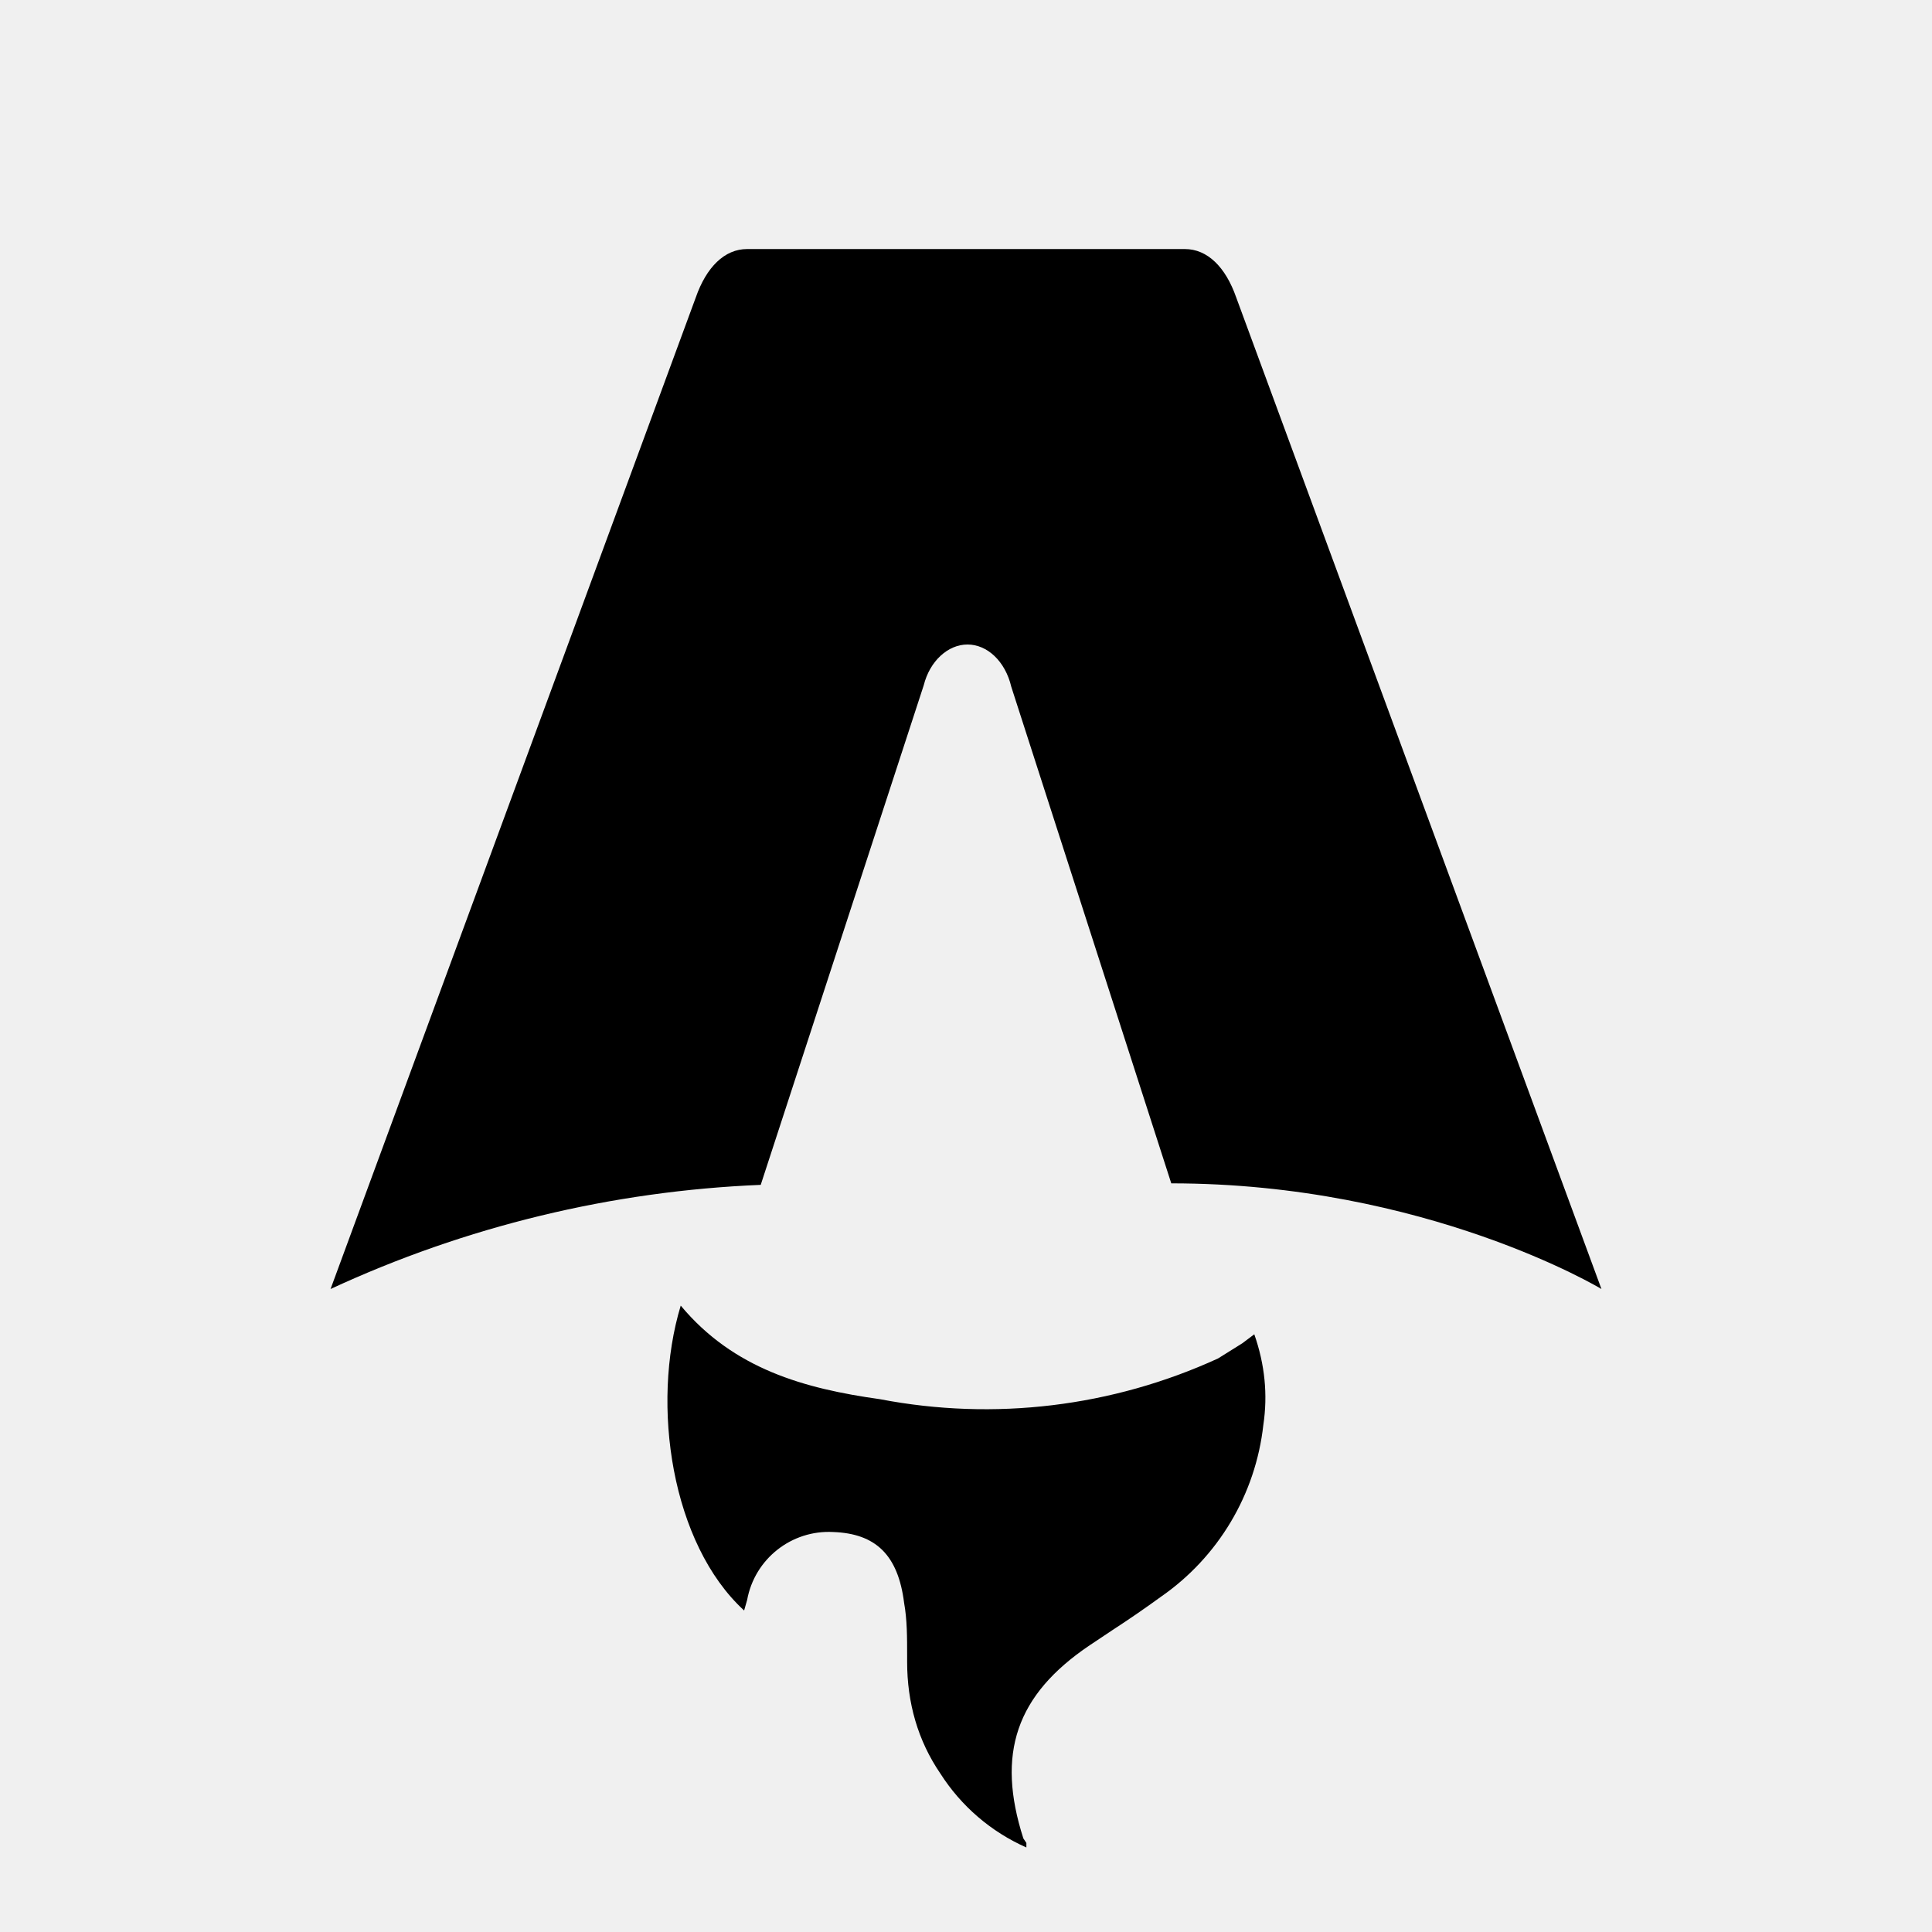
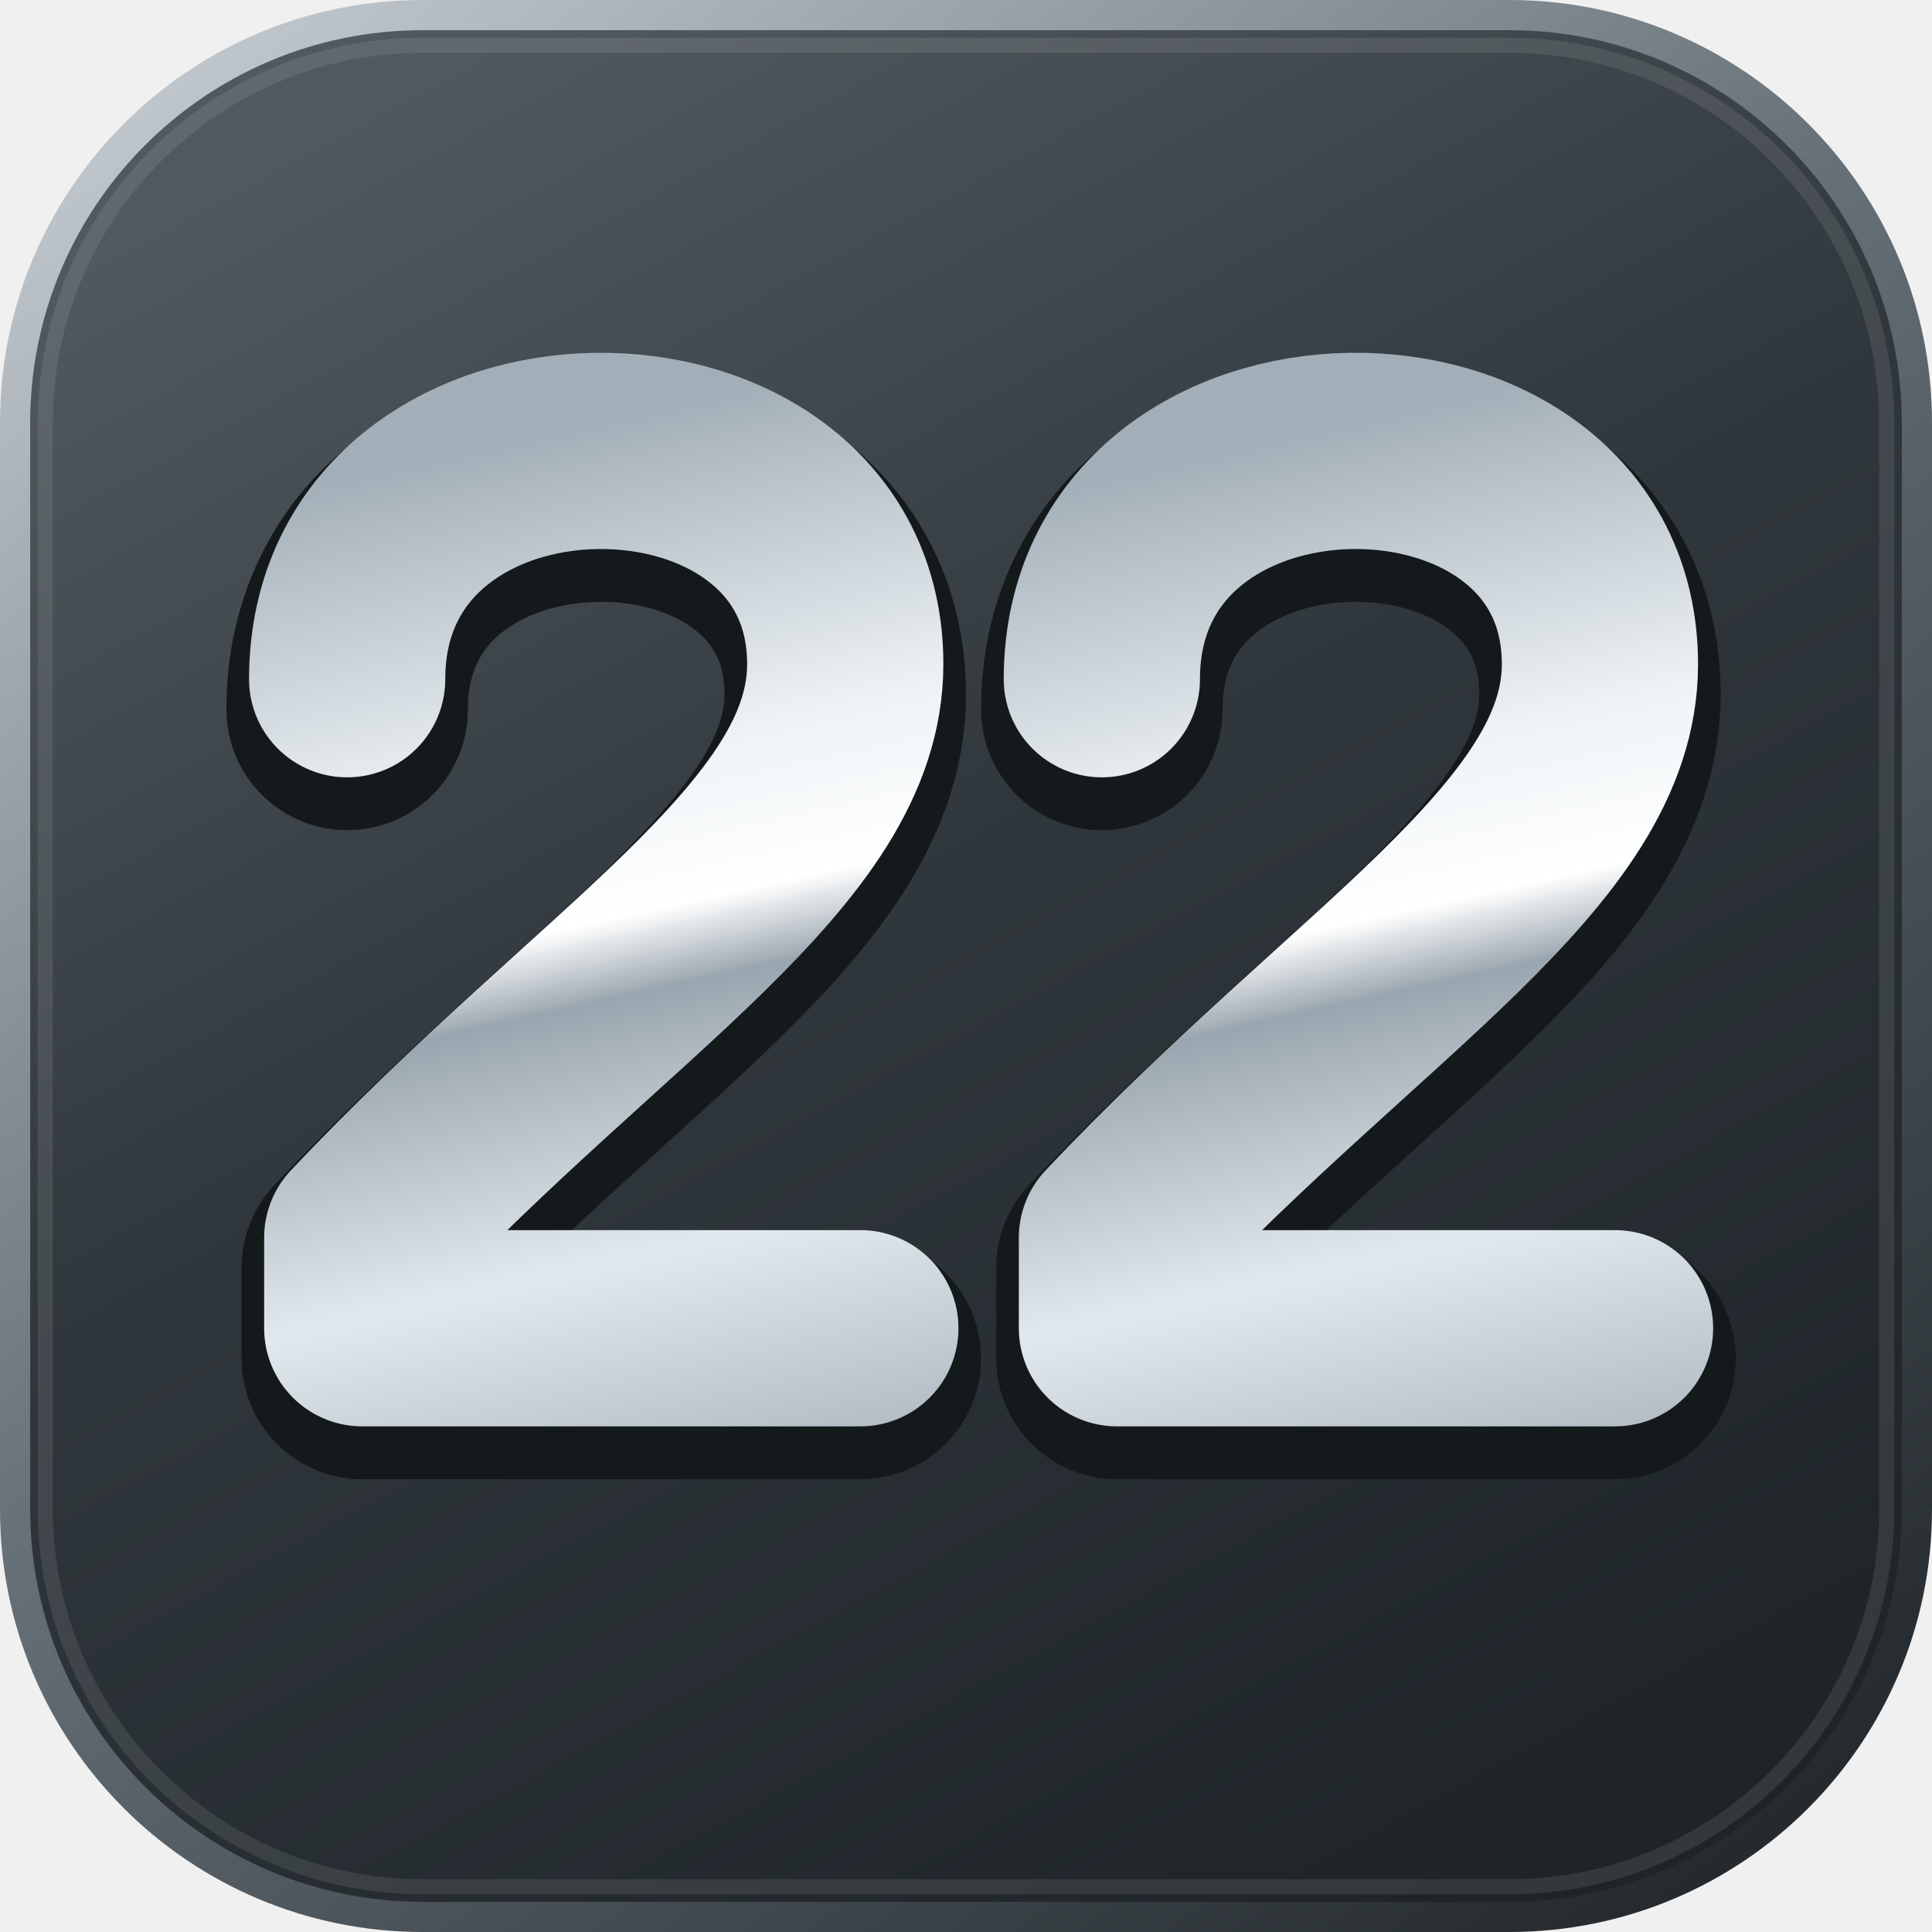
- <svg xmlns="http://www.w3.org/2000/svg" fill="none" viewBox="0 0 128 128">
-   <path d="M50.4 78.5a75.1 75.1 0 0 0-28.5 6.9l24.2-65.7c.7-2 1.9-3.2 3.4-3.2h29c1.5 0 2.7 1.2 3.4 3.2l24.2 65.7s-11.6-7-28.5-7L67 45.5c-.4-1.7-1.6-2.8-2.9-2.8-1.3 0-2.5 1.1-2.9 2.7L50.4 78.5Zm-1.1 28.2Zm-4.2-20.2c-2 6.6-.6 15.8 4.2 20.2a17.5 17.5 0 0 1 .2-.7 5.5 5.5 0 0 1 5.7-4.5c2.8.1 4.3 1.5 4.7 4.7.2 1.1.2 2.3.2 3.5v.4c0 2.7.7 5.2 2.2 7.4a13 13 0 0 0 5.7 4.9v-.3l-.2-.3c-1.8-5.6-.5-9.5 4.4-12.8l1.5-1a73 73 0 0 0 3.2-2.2 16 16 0 0 0 6.8-11.4c.3-2 .1-4-.6-6l-.8.6-1.6 1a37 37 0 0 1-22.4 2.7c-5-.7-9.7-2-13.2-6.2Z" />
-   <style>
-         path { fill: #000; }
-         @media (prefers-color-scheme: dark) {
-             path { fill: #FFF; }
-         }
-     </style>
+ <svg xmlns="http://www.w3.org/2000/svg" viewBox="0 0 128 128" fill="none">
+   <defs>
+     <linearGradient id="rim" x1="12" y1="2" x2="108" y2="128" gradientUnits="userSpaceOnUse">
+       <stop stop-color="#c2c9ce" />
+       <stop offset=".45" stop-color="#687279" />
+       <stop offset="1" stop-color="#242a2e" />
+     </linearGradient>
+     <linearGradient id="plate" x1="30" y1="4" x2="96" y2="126" gradientUnits="userSpaceOnUse">
+       <stop stop-color="#51595f" />
+       <stop offset=".45" stop-color="#30373c" />
+       <stop offset="1" stop-color="#1e2428" />
+     </linearGradient>
+     <linearGradient id="titanium" x1="48" y1="26" x2="64" y2="98" gradientUnits="userSpaceOnUse">
+       <stop stop-color="#a3afb8" />
+       <stop offset=".3" stop-color="#eef3f6" />
+       <stop offset=".44" stop-color="#fff" />
+       <stop offset=".51" stop-color="#9aa6af" />
+       <stop offset=".74" stop-color="#e2e9ee" />
+       <stop offset="1" stop-color="#a3afb8" />
+     </linearGradient>
+     <path id="two" d="M23 45c0-20 33-20 33-1 0 12-16 21-32 38v6h33" />
+   </defs>
+   <rect width="128" height="128" rx="28" fill="url(#rim)" />
+   <rect x="2" y="2" width="124" height="124" rx="26" fill="url(#plate)" />
+   <rect x="3" y="3" width="122" height="122" rx="25" stroke="#fff" stroke-opacity=".09" />
+   <g stroke-linecap="round" stroke-linejoin="round">
+     <g stroke="#14191c" stroke-width="16" transform="translate(0 2)">
+       <use href="#two" />
+       <use href="#two" x="50" />
+     </g>
+     <g stroke="url(#titanium)" stroke-width="13">
+       <use href="#two" />
+       <use href="#two" x="50" />
+     </g>
+   </g>
</svg>
